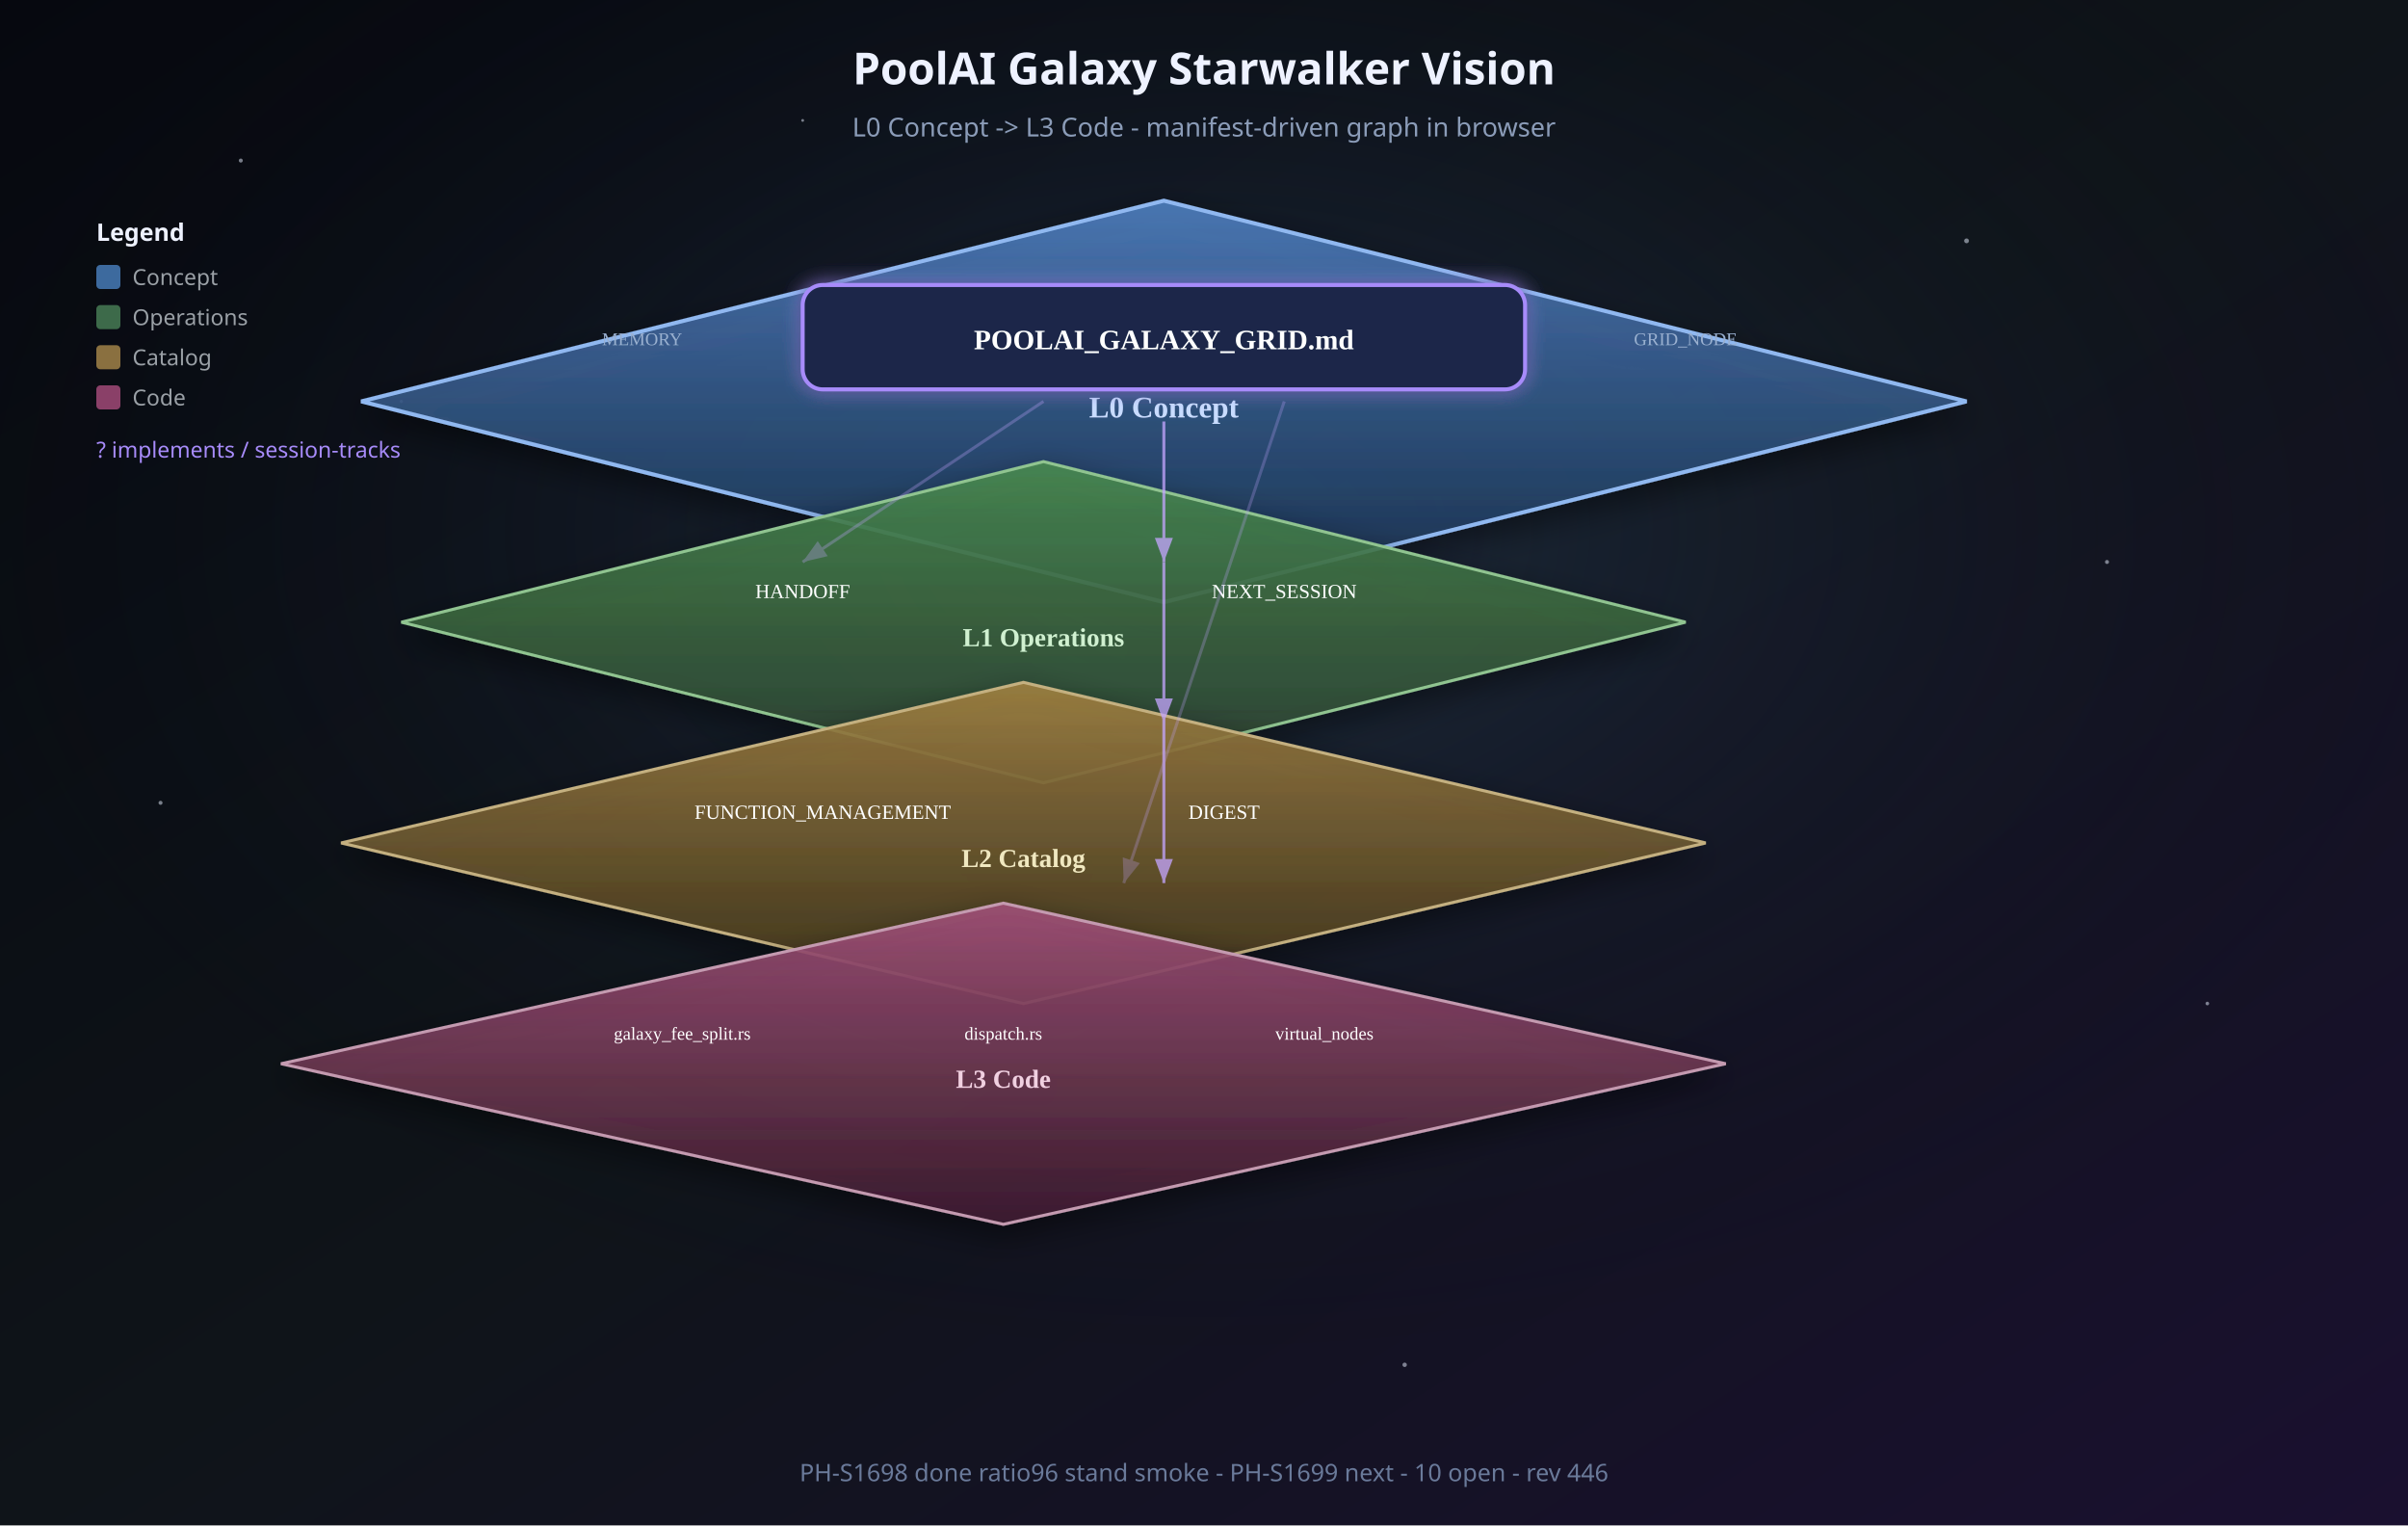
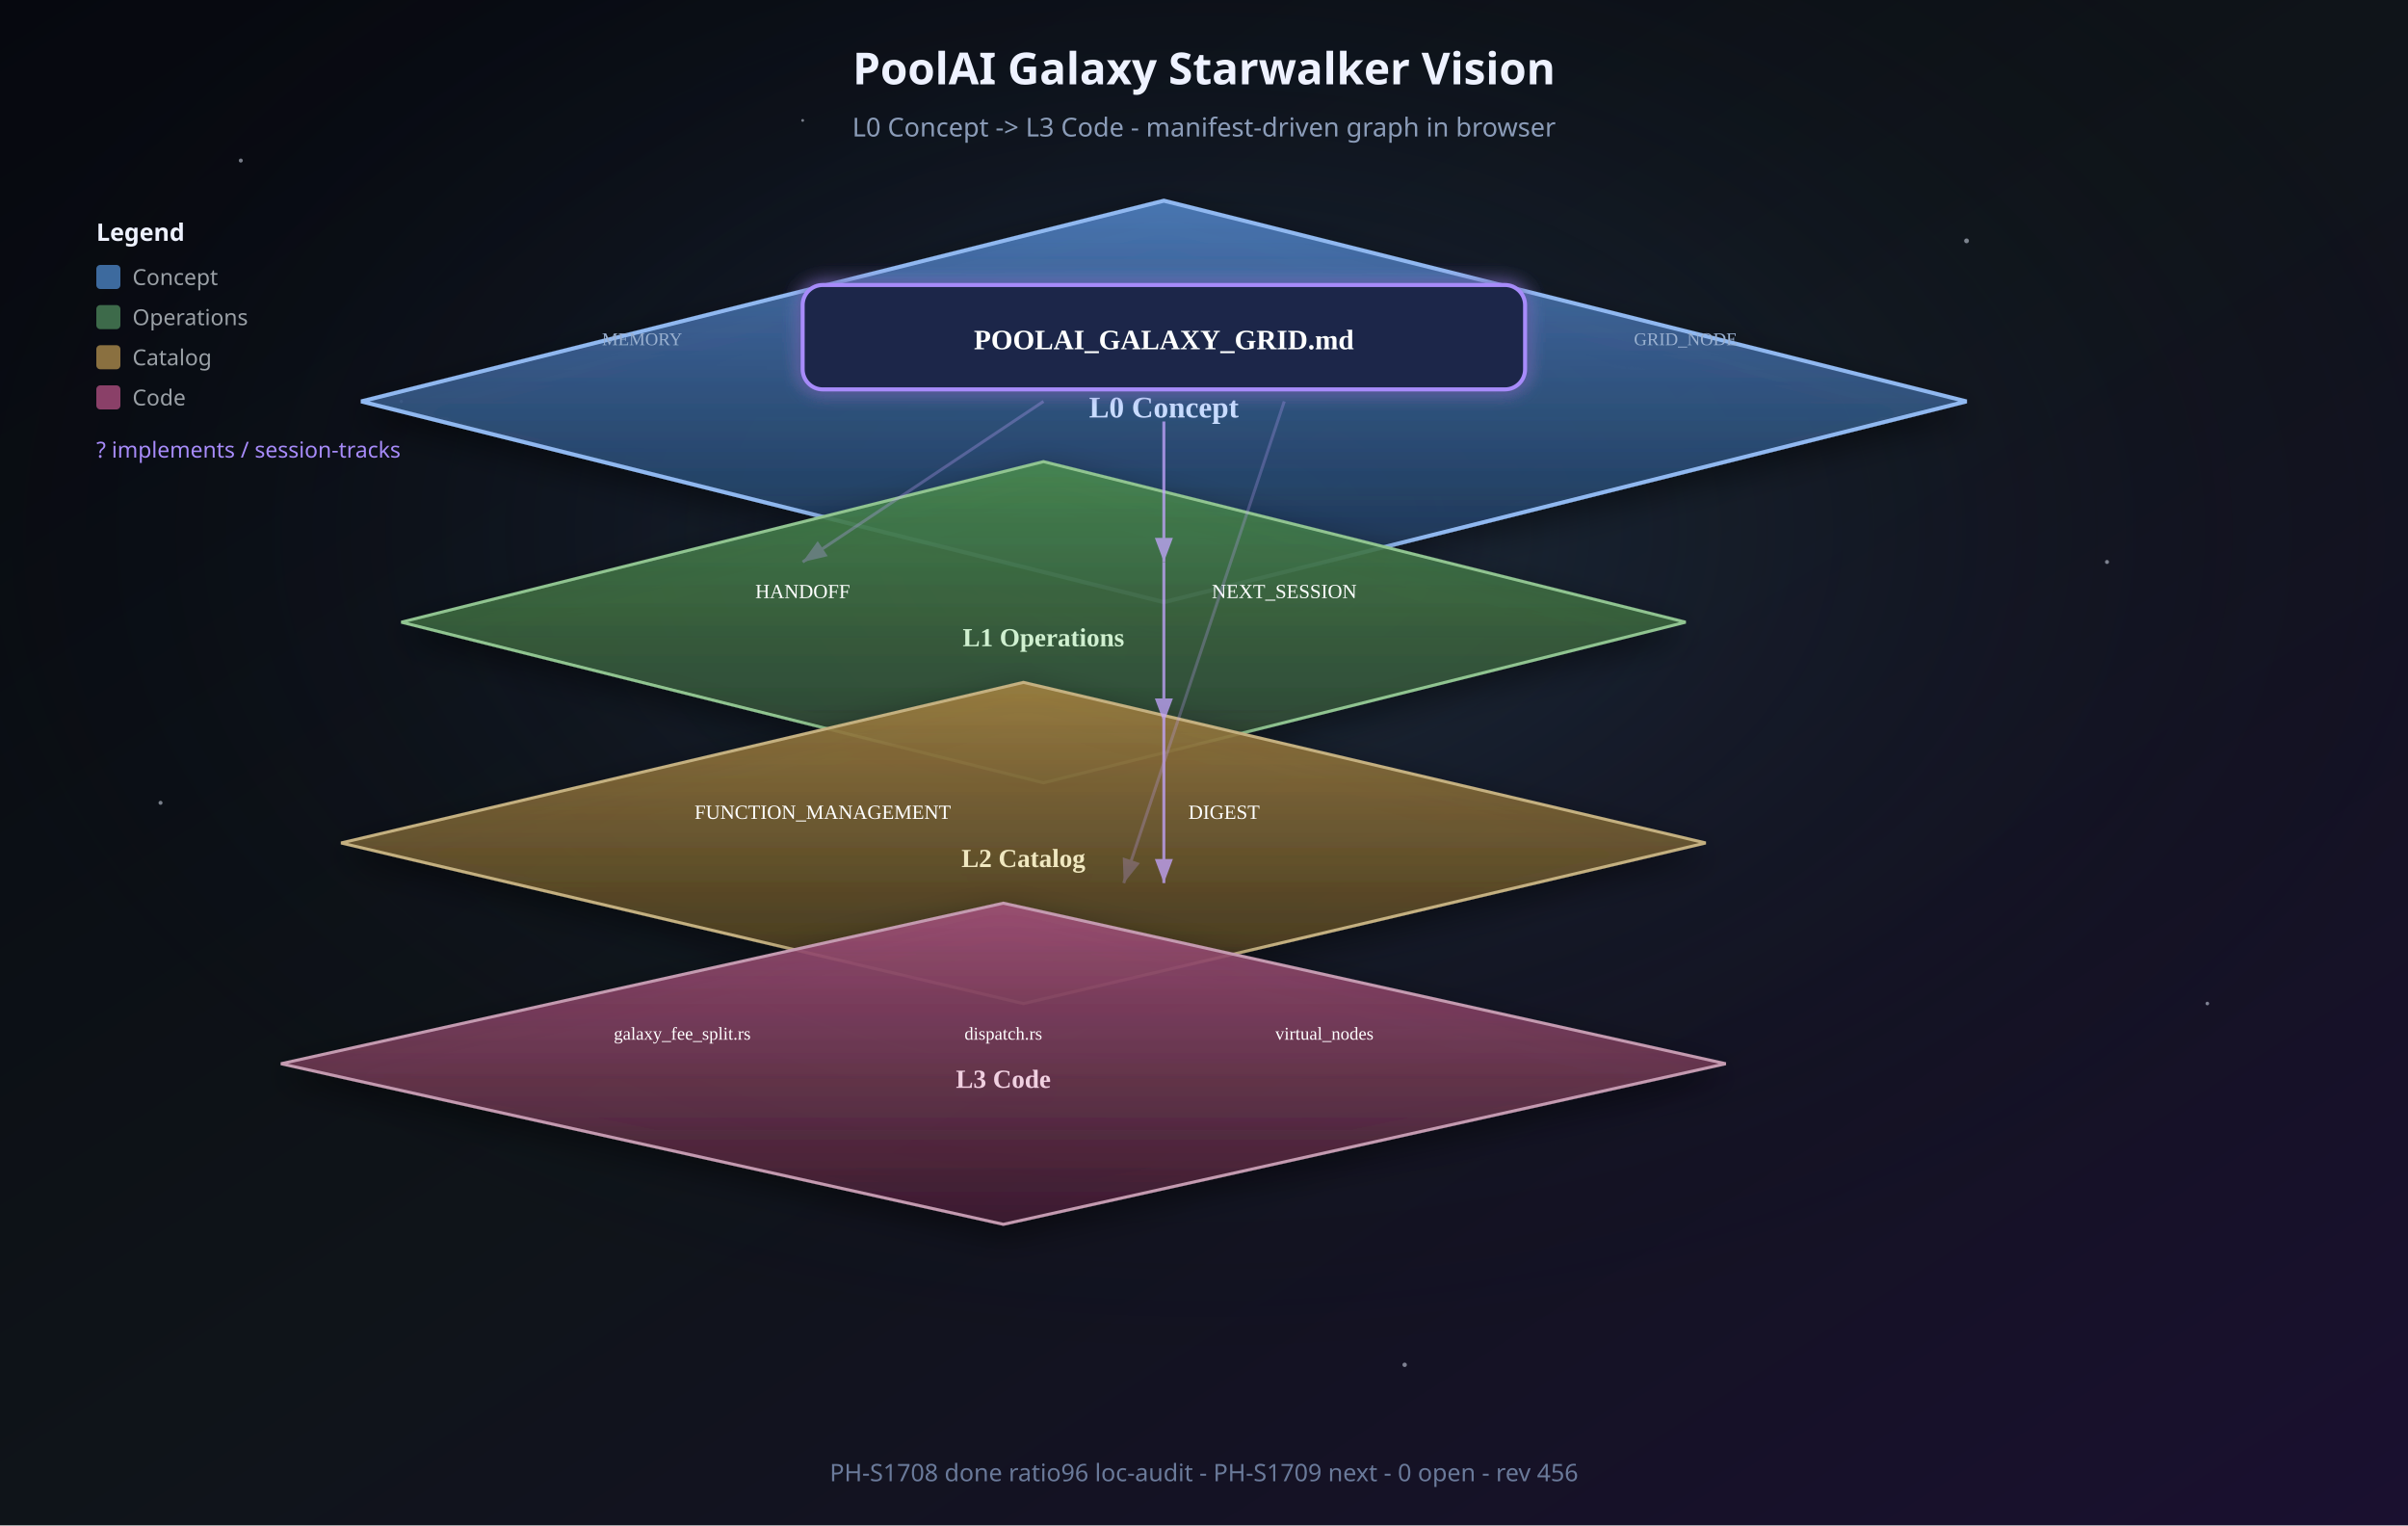
<svg xmlns="http://www.w3.org/2000/svg" viewBox="0 0 1200 760" role="img" aria-labelledby="title desc">
  <defs>
    <linearGradient id="bg" x1="0%" y1="0%" x2="100%" y2="100%">
      <stop offset="0%" stop-color="#06080f" />
      <stop offset="50%" stop-color="#0f1419" />
      <stop offset="100%" stop-color="#1a1030" />
    </linearGradient>
    <radialGradient id="nebula" cx="50%" cy="35%" r="55%">
      <stop offset="0%" stop-color="#3d5a8a" stop-opacity="0.35" />
      <stop offset="100%" stop-color="#06080f" stop-opacity="0" />
    </radialGradient>
    <linearGradient id="planeL0" x1="0%" y1="0%" x2="0%" y2="100%">
      <stop offset="0%" stop-color="#4a7ab8" stop-opacity="0.95" />
      <stop offset="100%" stop-color="#1e3350" stop-opacity="0.85" />
    </linearGradient>
    <linearGradient id="planeL1" x1="0%" y1="0%" x2="0%" y2="100%">
      <stop offset="0%" stop-color="#4a8a50" stop-opacity="0.9" />
      <stop offset="100%" stop-color="#2a4030" stop-opacity="0.85" />
    </linearGradient>
    <linearGradient id="planeL2" x1="0%" y1="0%" x2="0%" y2="100%">
      <stop offset="0%" stop-color="#a08040" stop-opacity="0.9" />
      <stop offset="100%" stop-color="#403520" stop-opacity="0.85" />
    </linearGradient>
    <linearGradient id="planeL3" x1="0%" y1="0%" x2="0%" y2="100%">
      <stop offset="0%" stop-color="#a05078" stop-opacity="0.9" />
      <stop offset="100%" stop-color="#402030" stop-opacity="0.85" />
    </linearGradient>
    <filter id="shadow" x="-30%" y="-30%" width="160%" height="160%">
      <feDropShadow dx="0" dy="6" stdDeviation="8" flood-color="#000" flood-opacity="0.5" />
    </filter>
    <filter id="glow" x="-50%" y="-50%" width="200%" height="200%">
      <feGaussianBlur stdDeviation="4" result="b" />
      <feMerge>
        <feMergeNode in="b" />
        <feMergeNode in="SourceGraphic" />
      </feMerge>
    </filter>
    <marker id="arrow" markerWidth="10" markerHeight="10" refX="8" refY="3" orient="auto">
      <path d="M0,0 L8,3 L0,6 Z" fill="#c4a5ff" />
    </marker>
  </defs>
  <rect width="1200" height="760" fill="url(#bg)" />
  <rect width="1200" height="760" fill="url(#nebula)" />
  <g fill="#e8f0ff" opacity="0.5">
    <circle cx="120" cy="80" r="1" />
    <circle cx="980" cy="120" r="1.2" />
    <circle cx="200" cy="200" r="0.8" />
    <circle cx="1050" cy="280" r="1" />
    <circle cx="80" cy="400" r="1" />
    <circle cx="1100" cy="500" r="0.9" />
    <circle cx="400" cy="60" r="0.7" />
    <circle cx="700" cy="680" r="1.1" />
  </g>
  <text x="600" y="42" text-anchor="middle" fill="#eef2ff" font-family="Segoe UI, system-ui, sans-serif" font-size="22" font-weight="600">PoolAI Galaxy Starwalker Vision</text>
  <text x="600" y="68" text-anchor="middle" fill="#8b9cb8" font-family="Segoe UI, system-ui, sans-serif" font-size="13">L0 Concept -&gt; L3 Code - manifest-driven graph in browser</text>
  <g transform="translate(180, 100)" filter="url(#shadow)">
    <path d="M0 100 L400 0 L800 100 L400 200 Z" fill="url(#planeL0)" stroke="#90b8f0" stroke-width="2" />
    <text x="400" y="108" text-anchor="middle" fill="#c8dcff" font-size="15" font-weight="700">L0 Concept</text>
    <g filter="url(#glow)">
      <rect x="220" y="42" width="360" height="52" rx="10" fill="#1a2848" stroke="#a78bfa" stroke-width="2" />
      <text x="400" y="74" text-anchor="middle" fill="#fff" font-size="14" font-weight="700">POOLAI_GALAXY_GRID.md</text>
    </g>
    <text x="140" y="72" text-anchor="middle" fill="#9ab0d0" font-size="9">MEMORY</text>
    <text x="660" y="72" text-anchor="middle" fill="#9ab0d0" font-size="9">GRID_NODE</text>
  </g>
  <g transform="translate(200, 230)" filter="url(#shadow)">
    <path d="M0 80 L320 0 L640 80 L320 160 Z" fill="url(#planeL1)" stroke="#90c490" stroke-width="1.5" />
    <text x="320" y="92" text-anchor="middle" fill="#d0f0d0" font-size="13" font-weight="600">L1 Operations</text>
    <text x="200" y="68" text-anchor="middle" fill="#fff" font-size="10">HANDOFF</text>
    <text x="440" y="68" text-anchor="middle" fill="#fff" font-size="10">NEXT_SESSION</text>
  </g>
  <g transform="translate(170, 340)" filter="url(#shadow)">
    <path d="M0 80 L340 0 L680 80 L340 160 Z" fill="url(#planeL2)" stroke="#c4b080" stroke-width="1.5" />
    <text x="340" y="92" text-anchor="middle" fill="#f0e8c0" font-size="13" font-weight="600">L2 Catalog</text>
    <text x="240" y="68" text-anchor="middle" fill="#fff" font-size="10">FUNCTION_MANAGEMENT</text>
    <text x="440" y="68" text-anchor="middle" fill="#fff" font-size="10">DIGEST</text>
  </g>
  <g transform="translate(140, 450)" filter="url(#shadow)">
    <path d="M0 80 L360 0 L720 80 L360 160 Z" fill="url(#planeL3)" stroke="#c49ab0" stroke-width="1.5" />
    <text x="360" y="92" text-anchor="middle" fill="#f0d0e0" font-size="13" font-weight="600">L3 Code</text>
    <text x="200" y="68" text-anchor="middle" fill="#fff" font-size="9">galaxy_fee_split.rs</text>
    <text x="360" y="68" text-anchor="middle" fill="#fff" font-size="9">dispatch.rs</text>
    <text x="520" y="68" text-anchor="middle" fill="#fff" font-size="9">virtual_nodes</text>
  </g>
  <g fill="none" stroke="#c4a5ff" stroke-width="1.5" marker-end="url(#arrow)" opacity="0.75">
    <path d="M580 210 L580 280" />
    <path d="M580 280 L580 360" />
    <path d="M580 360 L580 440" />
    <path d="M520 200 L400 280" opacity="0.4" />
    <path d="M640 200 L560 440" opacity="0.35" />
  </g>
  <g transform="translate(48, 120)" font-family="Segoe UI, system-ui, sans-serif" font-size="11">
    <text x="0" y="0" fill="#eef2ff" font-weight="600" font-size="12">Legend</text>
    <rect x="0" y="12" width="12" height="12" rx="2" fill="#3d6a9e" />
    <text x="18" y="22" fill="#9aa0a6">Concept</text>
    <rect x="0" y="32" width="12" height="12" rx="2" fill="#3d6a4a" />
    <text x="18" y="42" fill="#9aa0a6">Operations</text>
    <rect x="0" y="52" width="12" height="12" rx="2" fill="#8a7040" />
    <text x="18" y="62" fill="#9aa0a6">Catalog</text>
    <rect x="0" y="72" width="12" height="12" rx="2" fill="#8a4068" />
    <text x="18" y="82" fill="#9aa0a6">Code</text>
    <text x="0" y="108" fill="#a78bfa">? implements / session-tracks</text>
  </g>
-   <text x="600" y="738" text-anchor="middle" fill="#6a7a9a" font-family="Segoe UI, system-ui, sans-serif" font-size="12">PH-S1698 done ratio96 stand smoke - PH-S1699 next - 10 open - rev 446</text>
+   <text x="600" y="738" text-anchor="middle" fill="#6a7a9a" font-family="Segoe UI, system-ui, sans-serif" font-size="12">PH-S1708 done ratio96 loc-audit - PH-S1709 next - 0 open - rev 456</text>
</svg>
